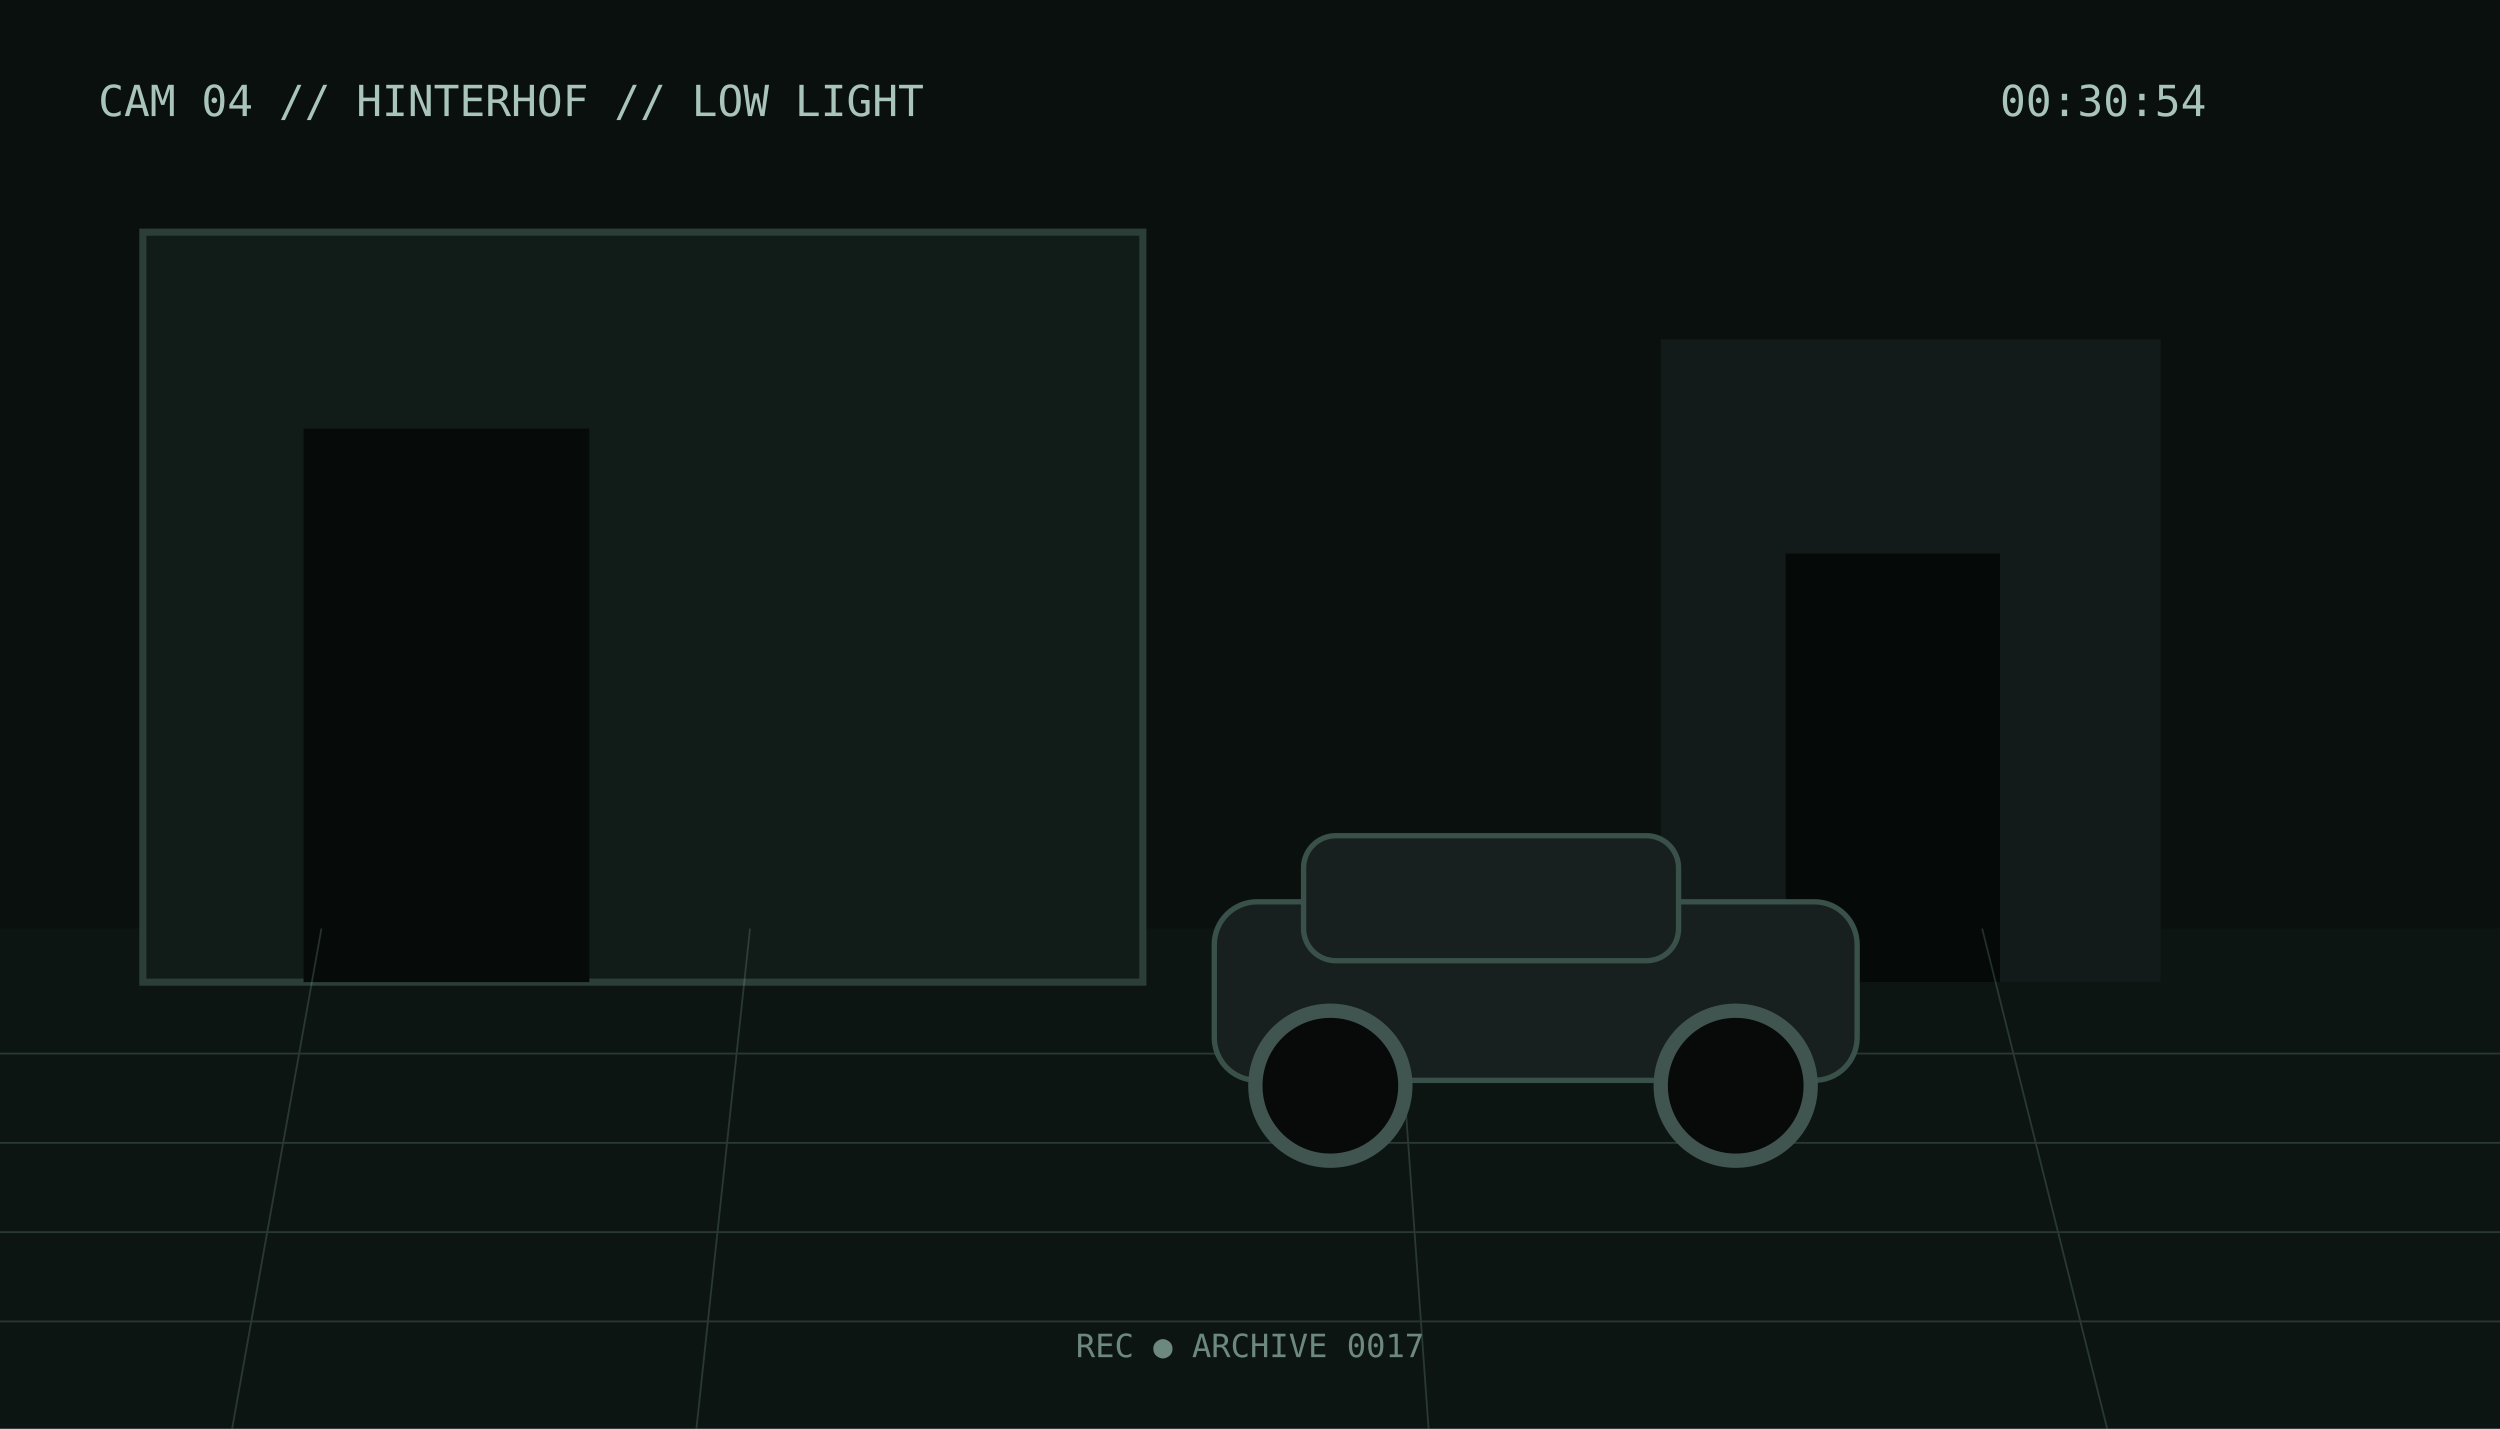
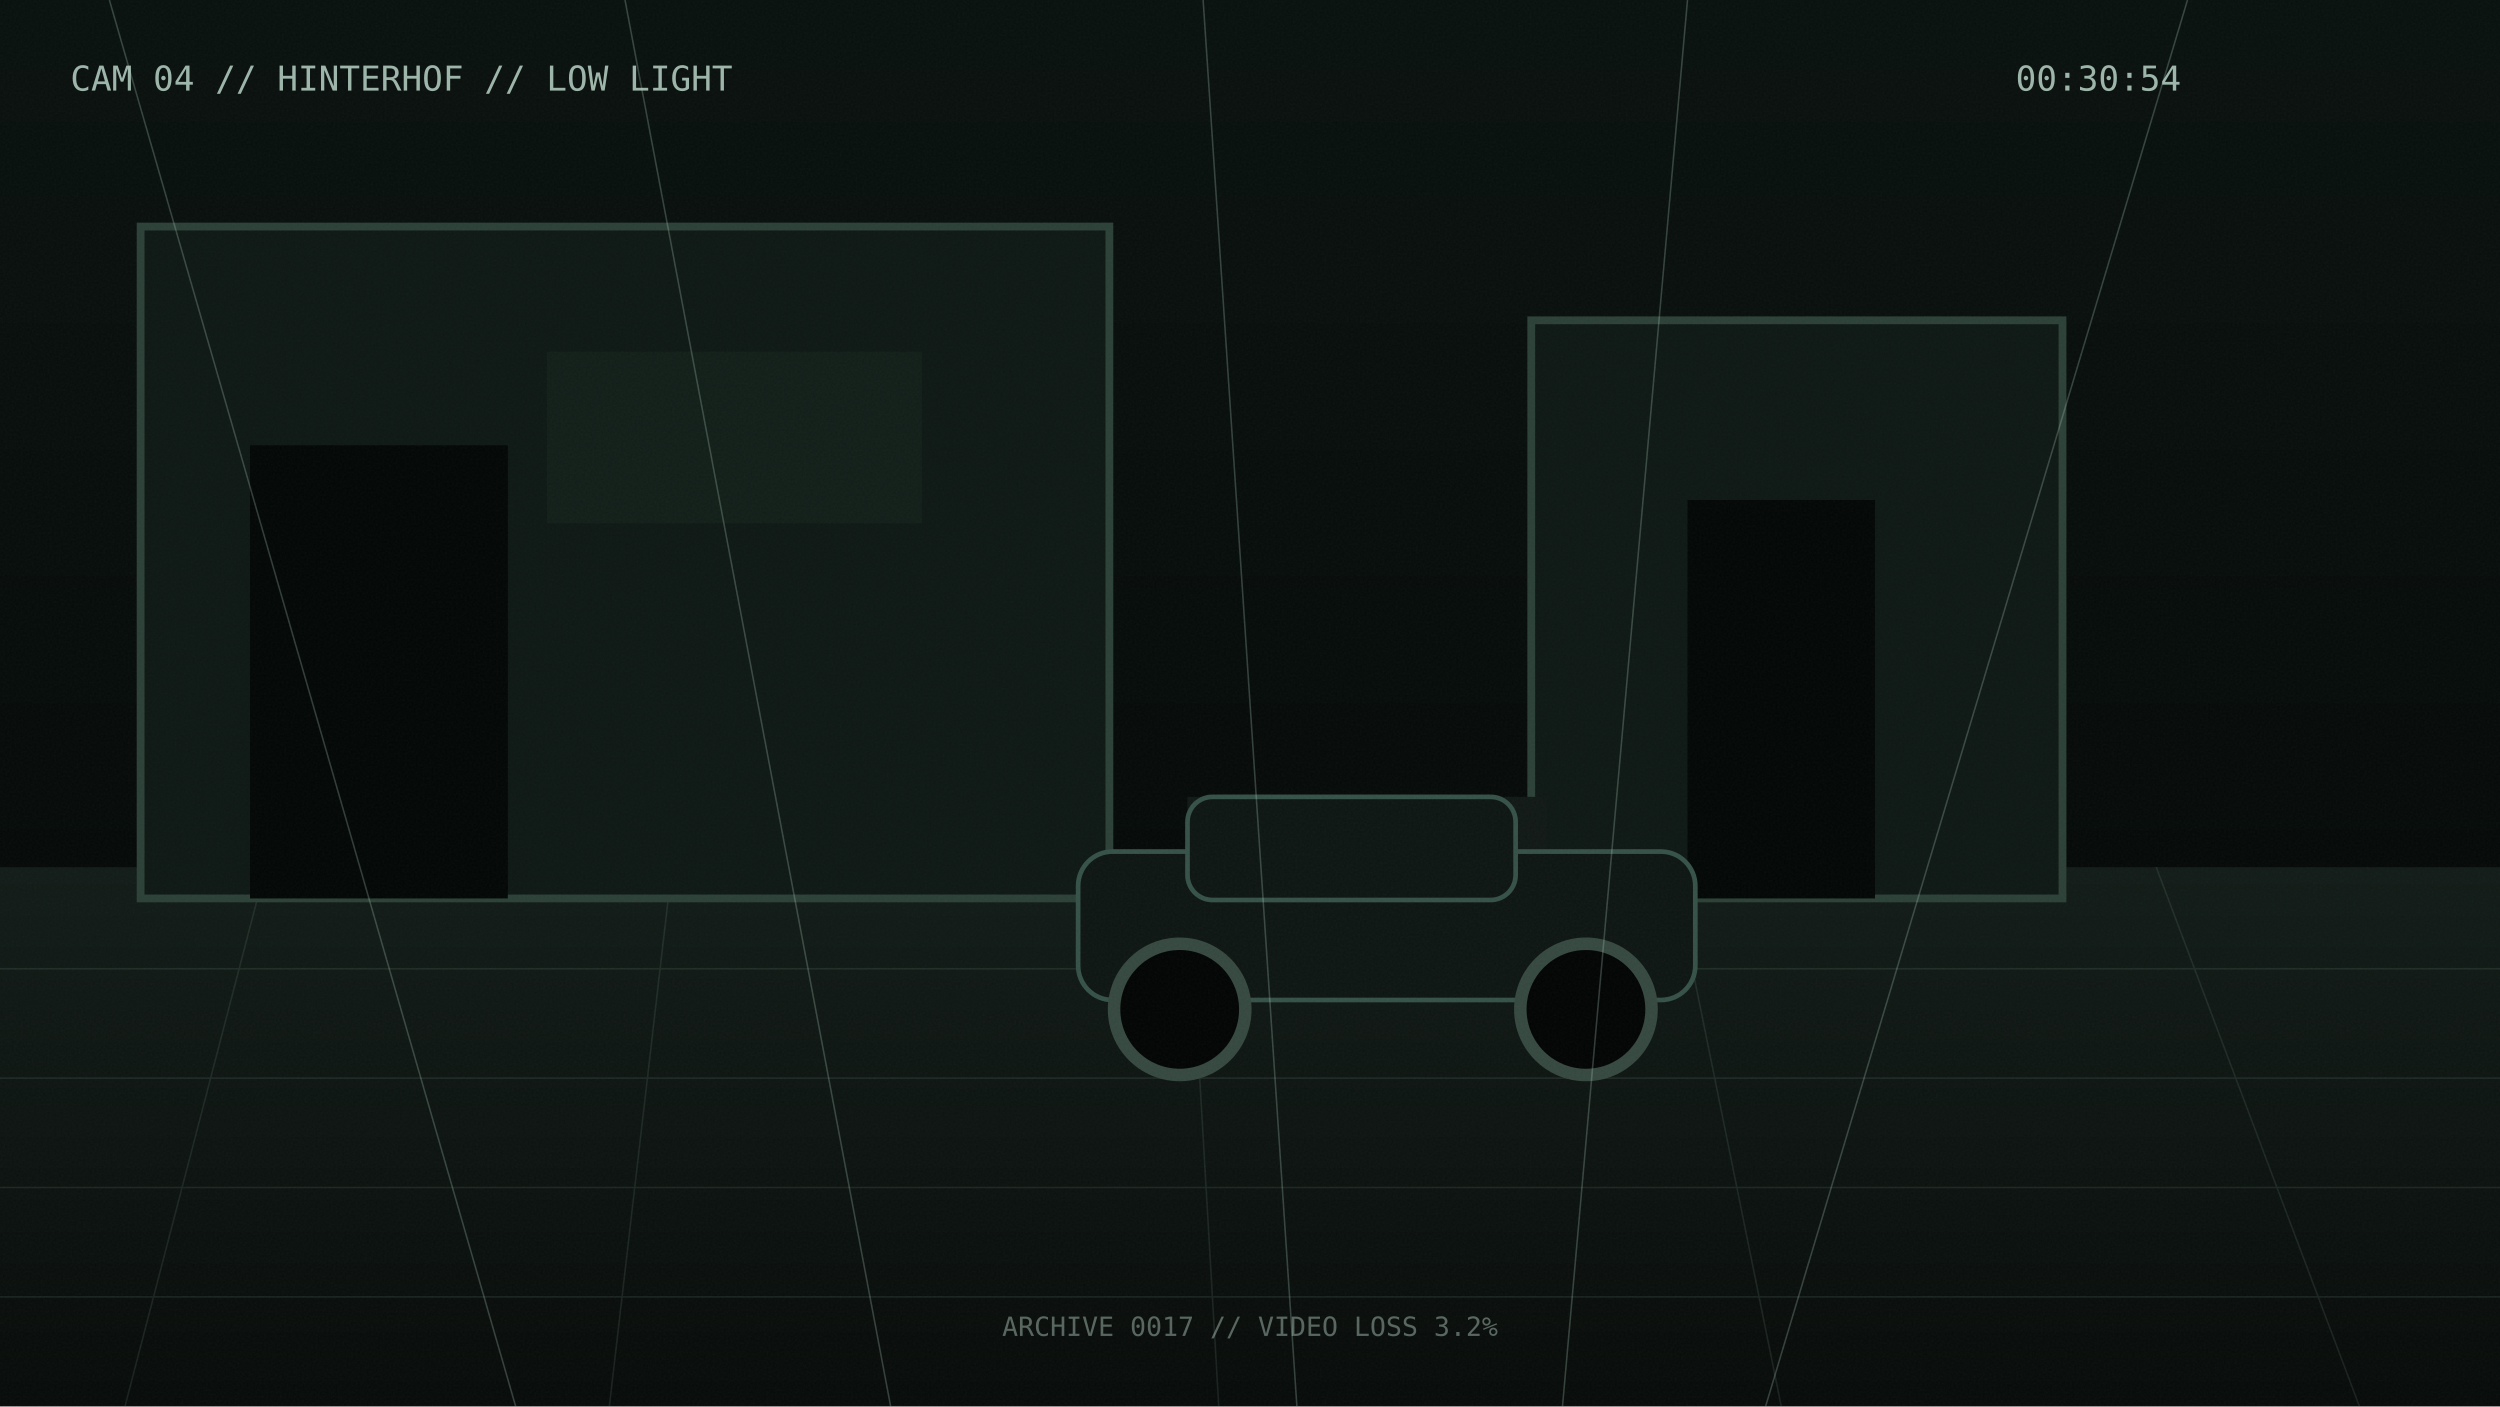
- <svg xmlns="http://www.w3.org/2000/svg" width="1400" height="800" viewBox="0 0 1400 800">
-   <rect width="1400" height="800" fill="#09100e" />
-   <rect y="520" width="1400" height="280" fill="#0d1513" />
-   <rect x="80" y="130" width="560" height="420" fill="#111b18" stroke="#2c3e38" stroke-width="4" />
-   <rect x="170" y="240" width="160" height="310" fill="#060b0a" />
-   <rect x="930" y="190" width="280" height="360" fill="#121b19" />
-   <rect x="1000" y="310" width="120" height="240" fill="#050908" />
-   <g opacity=".22" stroke="#91b6a9">
-     <path d="M0 590L1400 590M0 640L1400 640M0 690L1400 690M0 740L1400 740" />
-     <path d="M180 520L130 800M420 520L390 800M780 520L800 800M1110 520L1180 800" />
+ <svg xmlns="http://www.w3.org/2000/svg" width="1600" height="900" viewBox="0 0 1600 900">
+   <defs>
+     <linearGradient id="bg" x1="0" y1="0" x2="0" y2="1">
+       <stop stop-color="#08100d" />
+       <stop offset="1" stop-color="#020504" />
+     </linearGradient>
+     <linearGradient id="ground" x1="0" y1="0" x2="0" y2="1">
+       <stop stop-color="#111b17" />
+       <stop offset="1" stop-color="#060a08" />
+     </linearGradient>
+     <filter id="noise">
+       <feTurbulence type="fractalNoise" baseFrequency=".7" numOctaves="2" />
+       <feColorMatrix type="saturate" values="0" />
+       <feComponentTransfer>
+         <feFuncA type="table" tableValues="0 .08" />
+       </feComponentTransfer>
+     </filter>
+   </defs>
+   <rect width="1600" height="900" fill="url(#bg)" />
+   <rect y="555" width="1600" height="345" fill="url(#ground)" />
+   <g stroke="#708c7e" opacity=".18">
+     <path d="M0 620L1600 620M0 690L1600 690M0 760L1600 760M0 830L1600 830" />
+     <path d="M170 555L80 900M430 555L390 900M760 555L780 900M1070 555L1140 900M1380 555L1510 900" />
  </g>
-   <g fill="#17201e" stroke="#395149" stroke-width="3">
-     <rect x="680" y="505" width="360" height="100" rx="24" />
-     <rect x="730" y="468" width="210" height="70" rx="18" />
+   <rect x="90" y="145" width="620" height="430" fill="#0d1713" stroke="#2b4037" stroke-width="5" />
+   <rect x="160" y="285" width="165" height="290" fill="#020604" />
+   <rect x="350" y="225" width="240" height="110" fill="#111e18" />
+   <rect x="980" y="205" width="340" height="370" fill="#0d1713" stroke="#2b4037" stroke-width="5" />
+   <rect x="1080" y="320" width="120" height="255" fill="#020604" />
+   <rect x="760" y="510" width="230" height="65" fill="#101815" />
+   <g fill="#0d1512" stroke="#355147" stroke-width="3">
+     <rect x="690" y="545" width="395" height="95" rx="22" />
+     <rect x="760" y="510" width="210" height="66" rx="16" />
  </g>
-   <circle cx="745" cy="608" r="42" fill="#070a09" stroke="#40554f" stroke-width="8" />
-   <circle cx="972" cy="608" r="42" fill="#070a09" stroke="#40554f" stroke-width="8" />
-   <text x="55" y="65" fill="#a9c4ba" font-family="monospace" font-size="24">CAM 04 // HINTERHOF // LOW LIGHT</text>
-   <text x="1120" y="65" fill="#a9c4ba" font-family="monospace" font-size="24">00:30:54</text>
-   <text x="700" y="760" fill="#6d887e" font-family="monospace" font-size="18" text-anchor="middle">REC ●  ARCHIVE 0017</text>
+   <circle cx="755" cy="646" r="42" fill="#020403" stroke="#35483f" stroke-width="8" />
+   <circle cx="1015" cy="646" r="42" fill="#020403" stroke="#35483f" stroke-width="8" />
+   <g opacity=".28" stroke="#aac9bb">
+     <path d="M70 0l260 900M400 0l170 900M770 0l60 900M1080 0l-80 900M1400 0l-270 900" />
+   </g>
+   <rect width="1600" height="900" filter="url(#noise)" opacity=".5" />
+   <g fill="#b7d1c5" font-family="monospace">
+     <text x="45" y="58" font-size="22" opacity=".85">CAM 04 // HINTERHOF // LOW LIGHT</text>
+     <text x="1290" y="58" font-size="22" opacity=".85">00:30:54</text>
+     <text x="800" y="855" font-size="17" text-anchor="middle" opacity=".45">ARCHIVE 0017 // VIDEO LOSS 3.2%</text>
+   </g>
</svg>
